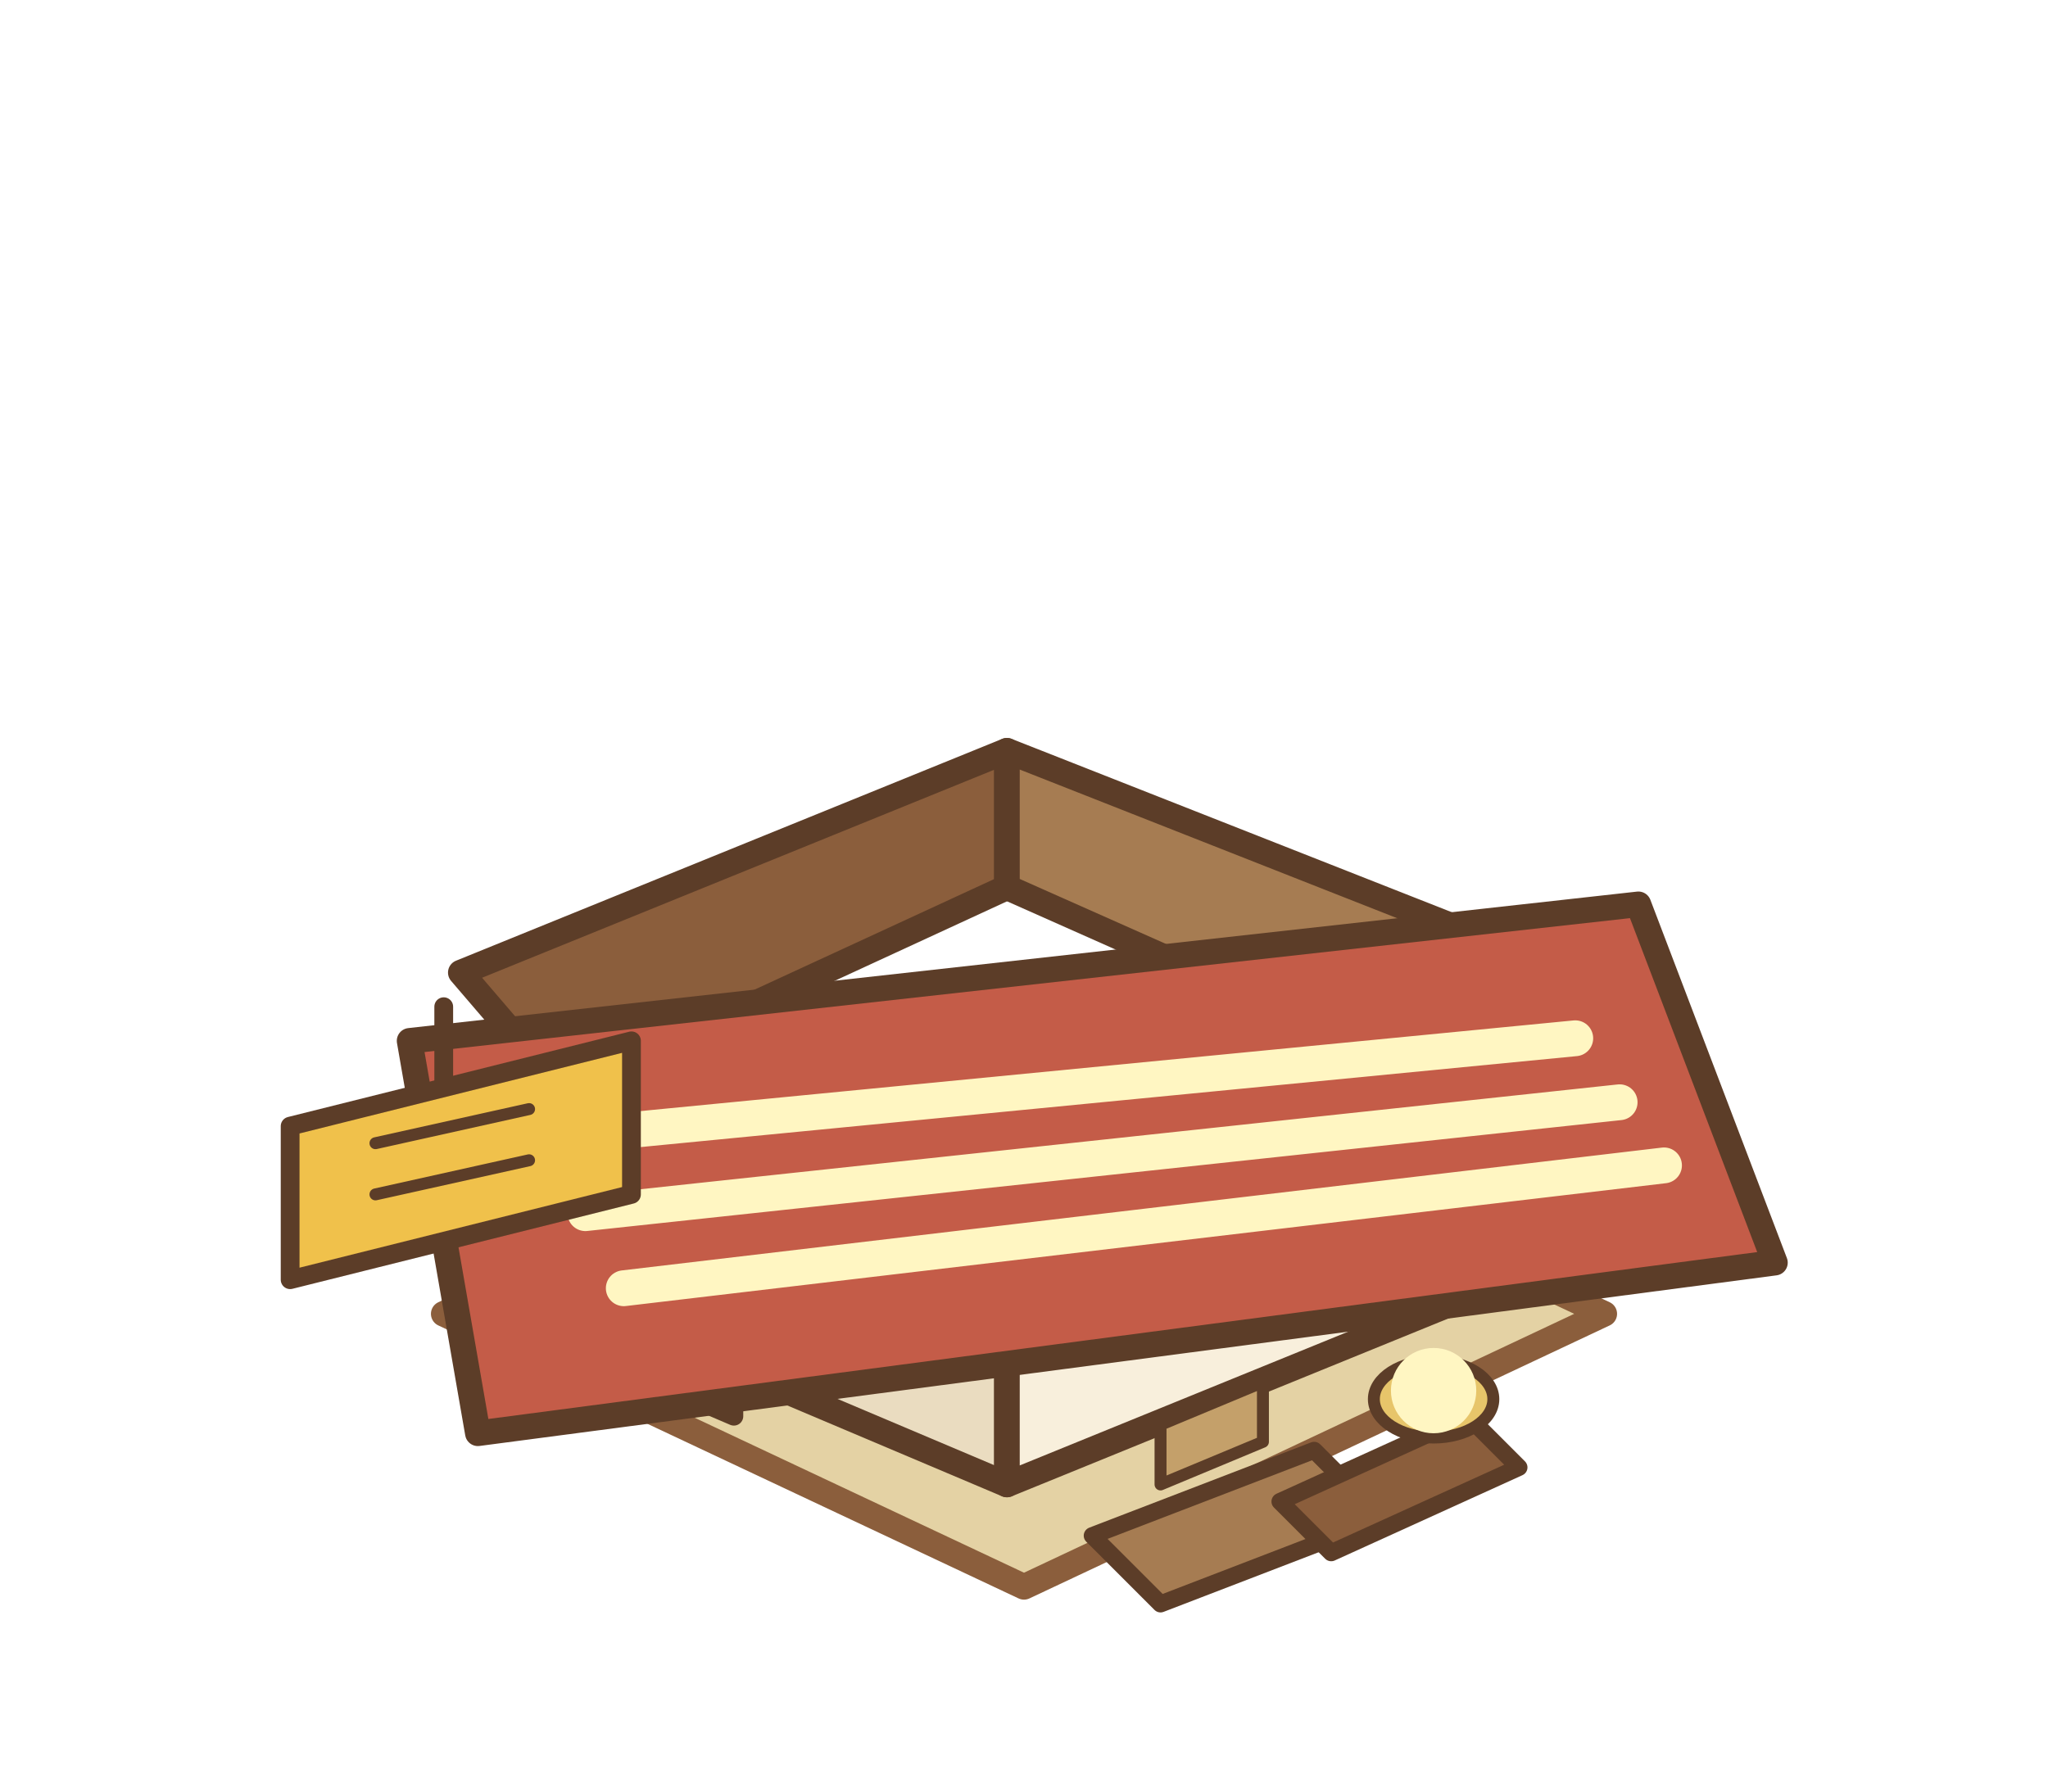
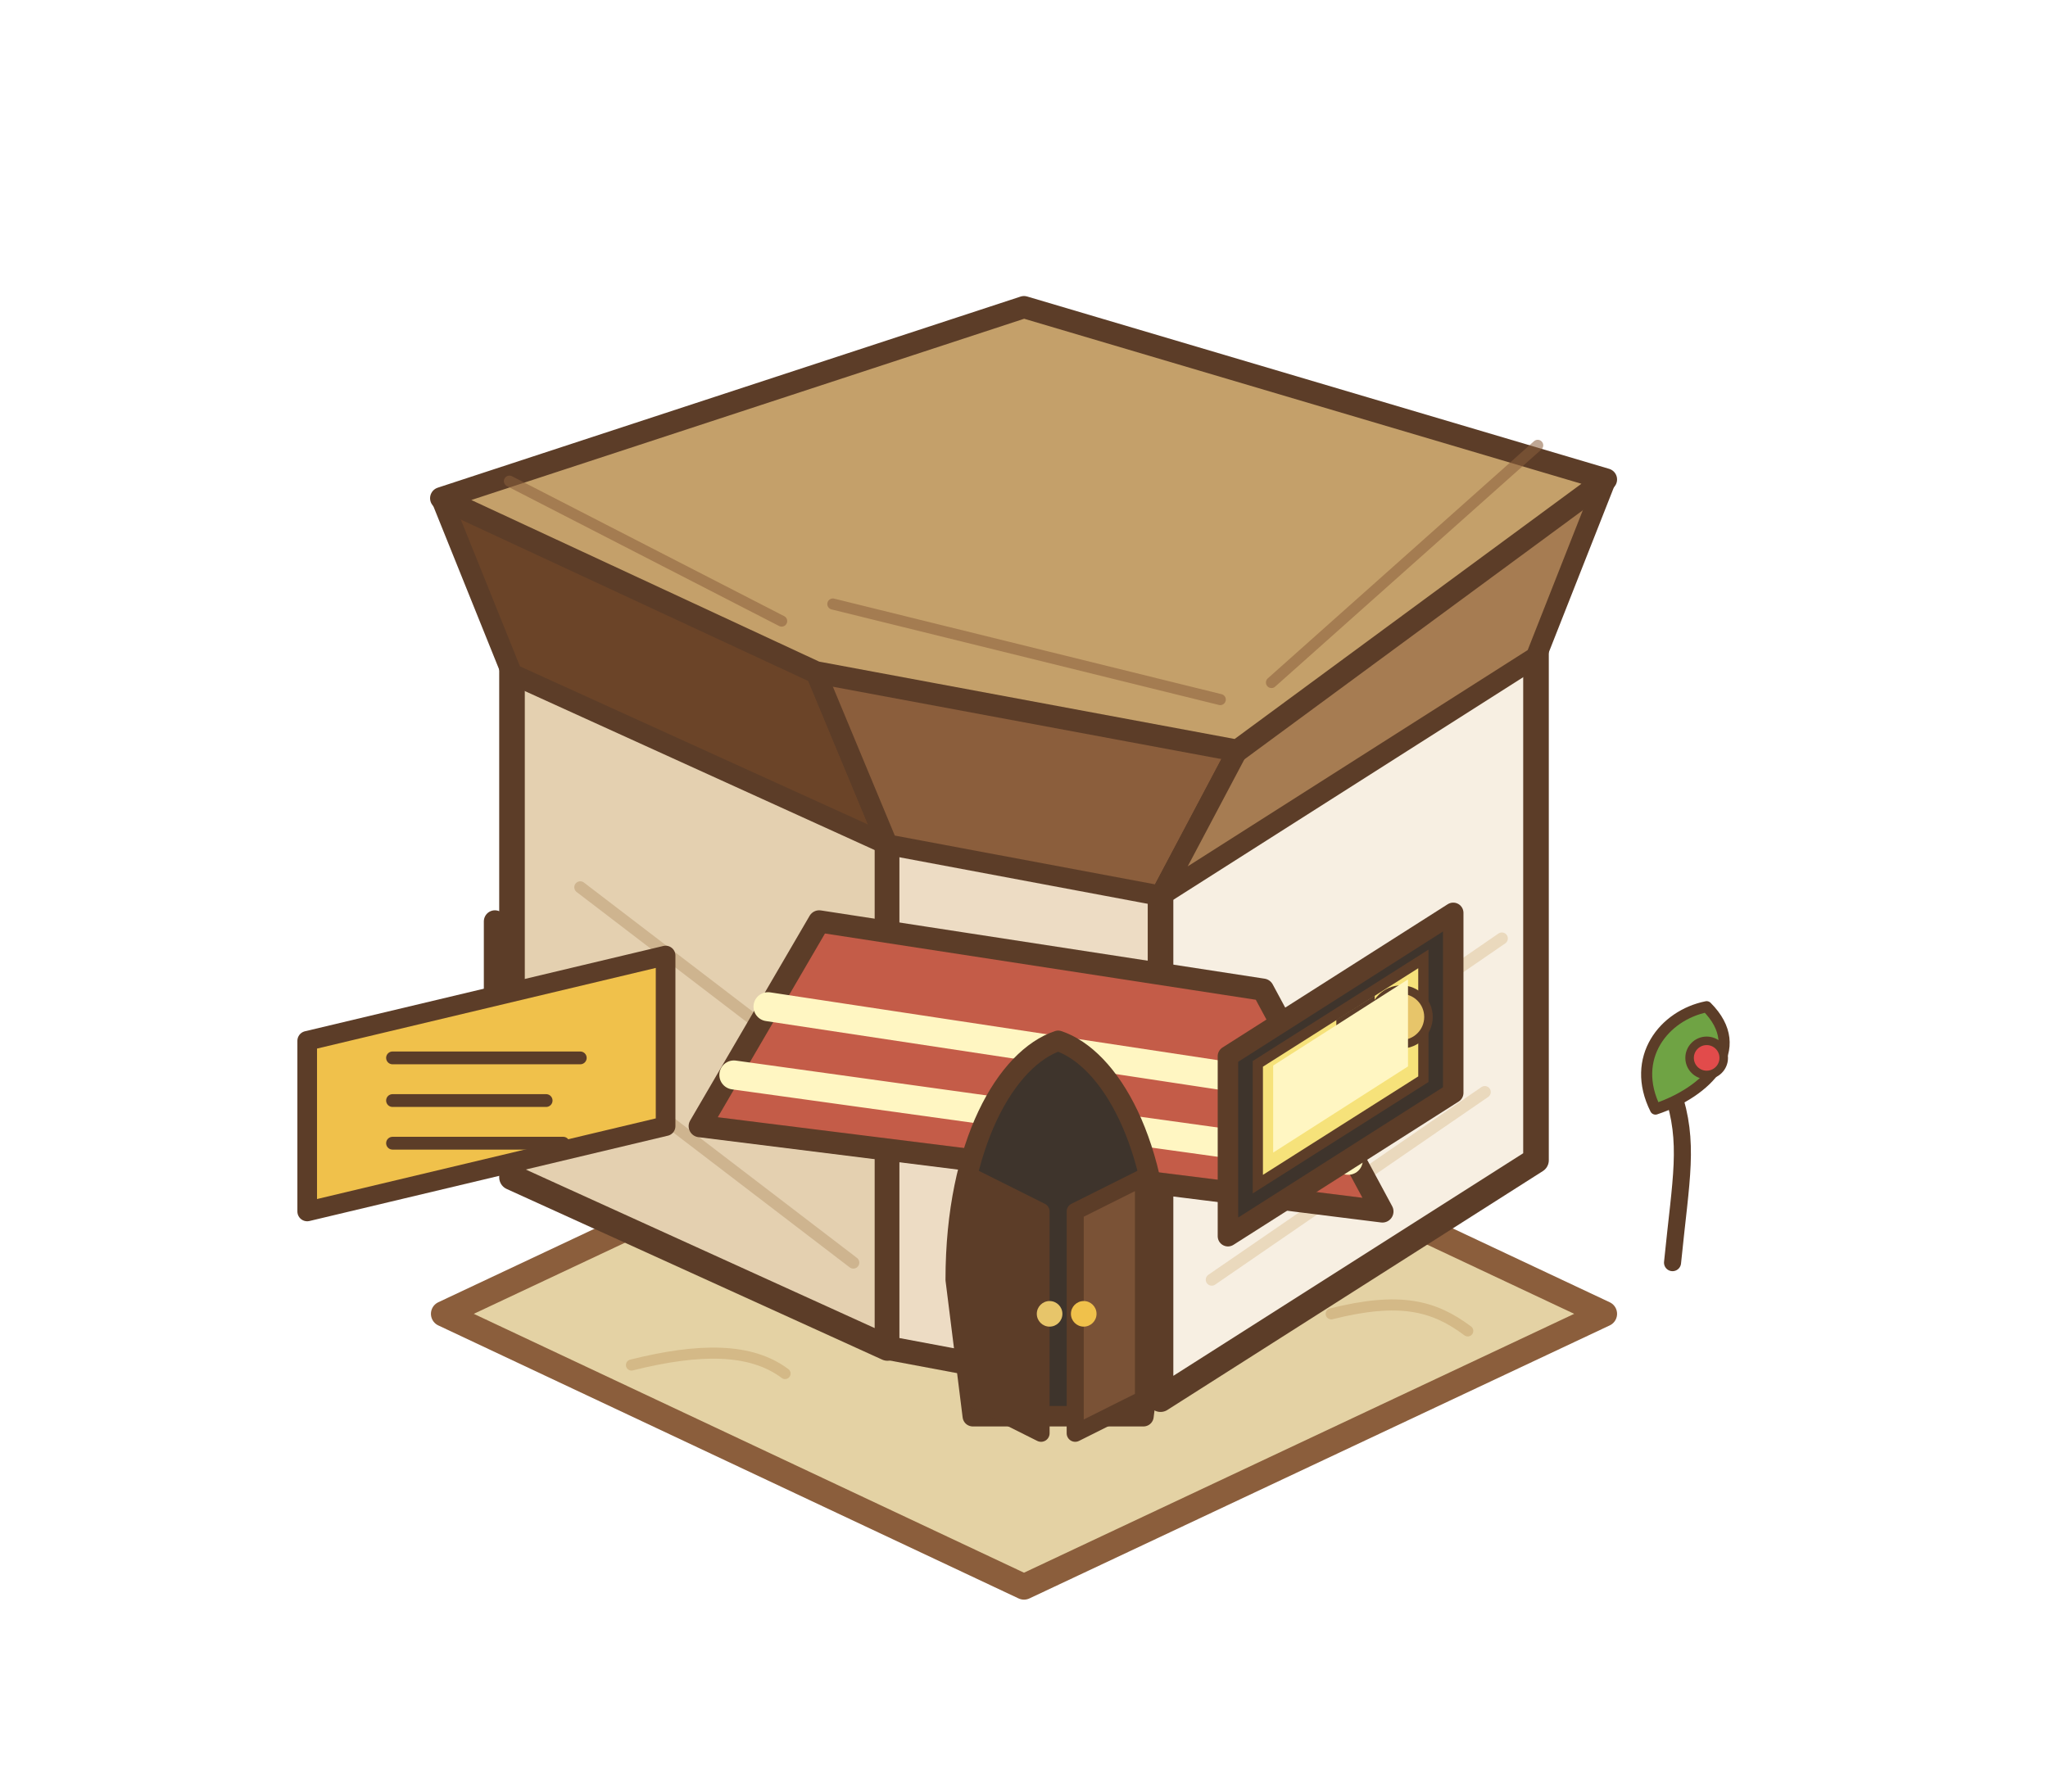
<svg xmlns="http://www.w3.org/2000/svg" viewBox="0 0 240 210" fill="none">
  <polygon points="120,186 188,154 120,122 52,154" fill="#e4d2a4" stroke="#8b5e3c" stroke-width="3" stroke-linejoin="round" />
-   <polygon points="118,174 66,152 66,128 118,150" fill="#eadcc0" stroke="#5c3d28" stroke-width="3" stroke-linejoin="round" />
-   <polygon points="118,174 172,152 172,128 118,150" fill="#f8efdc" stroke="#5c3d28" stroke-width="3" stroke-linejoin="round" />
-   <polygon points="66,128 118,104 118,88 54,114" fill="#8b5e3c" stroke="#5c3d28" stroke-width="3" stroke-linejoin="round" />
-   <polygon points="172,128 118,104 118,88 184,114" fill="#a67c52" stroke="#5c3d28" stroke-width="3" stroke-linejoin="round" />
-   <polygon points="86,166 72,160 72,142 86,148" fill="#6b4428" stroke="#5c3d28" stroke-width="2.2" stroke-linejoin="round" />
-   <circle cx="80" cy="156" r="1.6" fill="#f0c14b" />
-   <g class="awning">
-     <polygon points="48,122 192,106 208,148 56,168" fill="#c45c48" stroke="#5c3d28" stroke-width="3" stroke-linejoin="round" />
-     <path d="M64.2,133.4 L184.6,121.7 M68.6,142.2 L189.8,129.2 M73.1,151.0 L195.0,136.6" stroke="#fff6c2" stroke-width="4.2" stroke-linecap="round" />
+   <path d="M74 160c8-2 14-2 18 1M156 154c8-2 12-1 16 2" stroke="#c4a06a" stroke-width="1.3" stroke-linecap="round" opacity=".5" />
+   <g>
+     <path d="M196 148c1-10 2-14 0-20" stroke="#5c3d28" stroke-width="2" stroke-linecap="round" />
+     <path d="M194 130c6-2 11-7 6-12-5 1-9 6-6 12z" fill="#6fa344" stroke="#5c3d28" stroke-width="1.3" stroke-linejoin="round" />
+     <circle cx="200" cy="124" r="2" fill="#e24b4b" stroke="#5c3d28" stroke-width="1" />
  </g>
-   <g class="sign">
-     <path d="M52,118 v16" stroke="#5c3d28" stroke-width="2.2" stroke-linecap="round" />
-     <polygon points="34,132 74,122 74,140 34,150" fill="#f0c14b" stroke="#5c3d28" stroke-width="2.2" stroke-linejoin="round" />
-     <path d="M44,134 l18,-4 M44,140 l18,-4" stroke="#5c3d28" stroke-width="1.4" stroke-linecap="round" />
+   <polygon points="104.0,158.0 60.0,138.0 60.0,74.0 104.0,94.0" fill="#e4d0b0" stroke="#5c3d28" stroke-width="3" stroke-linejoin="round" />
+   <polygon points="136.0,164.0 104.0,158.0 104.0,94.0 136.0,100.0" fill="#eddcc4" stroke="#5c3d28" stroke-width="2.8" stroke-linejoin="round" />
+   <polygon points="136.0,164.0 180.0,136.0 180.0,72.0 136.0,100.0" fill="#f7efe2" stroke="#5c3d28" stroke-width="3" stroke-linejoin="round" />
+   <path d="M66,122 L100,148 M68,104 L102,130" stroke="#c4a882" stroke-width="1.4" stroke-linecap="round" opacity=".7" />
+   <path d="M142,150 L174,128 M144,132 L176,110" stroke="#e7d3b4" stroke-width="1.4" stroke-linecap="round" opacity=".8" />
+   <polygon points="60.0,79.0 104.0,99.0 136.0,105.0 180.0,77.0 188.2,56.2 145.0,88.0 95.6,78.8 51.7,58.4" fill="#6b4428" />
+   <polygon points="60.0,79.0 104.0,99.0 95.6,78.8 51.7,58.4" fill="#6b4428" stroke="#5c3d28" stroke-width="2.4" stroke-linejoin="round" />
+   <polygon points="104.0,99.0 136.0,105.0 145.0,88.0 95.6,78.8" fill="#8b5e3c" stroke="#5c3d28" stroke-width="2.4" stroke-linejoin="round" />
+   <polygon points="136.0,105.0 180.0,77.0 188.2,56.2 145.0,88.0" fill="#a67c52" stroke="#5c3d28" stroke-width="2.4" stroke-linejoin="round" />
+   <polygon points="145.0,88.0 95.6,78.8 51.7,58.4 120.0,36.0 188.2,56.2" fill="#c4a06a" stroke="#5c3d28" stroke-width="2.6" stroke-linejoin="round" />
+   <path d="M59.7,56.4 L91.6,72.8 M97.6,70.8 L143.0,82.0 M149.0,80.0 L180.2,52.2" stroke="#8b5e3c" stroke-width="1.3" stroke-linecap="round" opacity=".55" />
+   <polygon points="96,108 148,116 162,142 82,132" fill="#c45c48" stroke="#5c3d28" stroke-width="2.6" stroke-linejoin="round" />
+   <path d="M90,118 L156,128 M86,126 L158,136" stroke="#fff6c2" stroke-width="3.4" stroke-linecap="round" />
+   <polygon points="143.9,144.9 170.3,128.1 170.3,107.0 143.9,123.8" fill="#3e342c" stroke="#5c3d28" stroke-width="2.4" stroke-linejoin="round" />
+   <polygon points="147.4,138.8 166.8,126.5 166.8,112.4 147.4,124.7" fill="#f6e27a" stroke="#5c3d28" stroke-width="1.2" />
+   <polygon points="150.1,133.3 154.5,130.5 154.5,122.8 150.1,125.6" fill="#c45c48" stroke="#5c3d28" stroke-width="1" />
+   <polygon points="157.1,127.5 160.6,125.3 160.6,117.6 157.1,119.8" fill="#6fa344" stroke="#5c3d28" stroke-width="1" />
+   <circle cx="164.2" cy="119.2" r="3.2" fill="#e7c56a" stroke="#5c3d28" stroke-width="1" />
+   <polygon points="149.2,135.1 165.0,125.0 165.0,114.8 149.2,124.9" fill="#fff6c2" />
+   <path d="M112,150 C112,134 118,124 124,122 C130,124 136,134 136,150 L134,166 L114,166 Z" fill="#3e342c" stroke="#5c3d28" stroke-width="2.4" stroke-linejoin="round" />
+   <polygon points="122,168 114,164 114,138 122,142" fill="#5c3d28" stroke="#5c3d28" stroke-width="2" stroke-linejoin="round" />
+   <polygon points="126,168 134,164 134,138 126,142" fill="#7a5236" stroke="#5c3d28" stroke-width="2" stroke-linejoin="round" />
+   <circle cx="123" cy="154" r="1.5" fill="#e7c56a" />
+   <circle cx="127" cy="154" r="1.5" fill="#f0c14b" />
+   <g>
+     <path d="M58,108 v18" stroke="#5c3d28" stroke-width="2.6" stroke-linecap="round" />
+     <polygon points="36,122 78,112 78,132 36,142" fill="#f0c14b" stroke="#5c3d28" stroke-width="2.3" stroke-linejoin="round" />
+     <path d="M46,124 h22 M46,129 h18 M46,134 h20" stroke="#5c3d28" stroke-width="1.5" stroke-linecap="round" />
  </g>
-   <polygon points="128,180 154,170 162,178 136,188" fill="#a67c52" stroke="#5c3d28" stroke-width="2" stroke-linejoin="round" />
-   <polygon points="136,174 148,169 148,162 136,167" fill="#c4a06a" stroke="#5c3d28" stroke-width="1.4" stroke-linejoin="round" />
-   <polygon points="150,176 172,166 178,172 156,182" fill="#8b5e3c" stroke="#5c3d28" stroke-width="2" stroke-linejoin="round" />
-   <ellipse cx="168" cy="164" rx="7" ry="4.5" fill="#e7c56a" stroke="#5c3d28" stroke-width="1.4" />
-   <circle cx="168" cy="163" r="2.2" fill="#f0c14b" stroke="#5c3d28" stroke-width="1" />
-   <circle class="spark" cx="168" cy="163" r="5" fill="#fff6c2" />
</svg>
